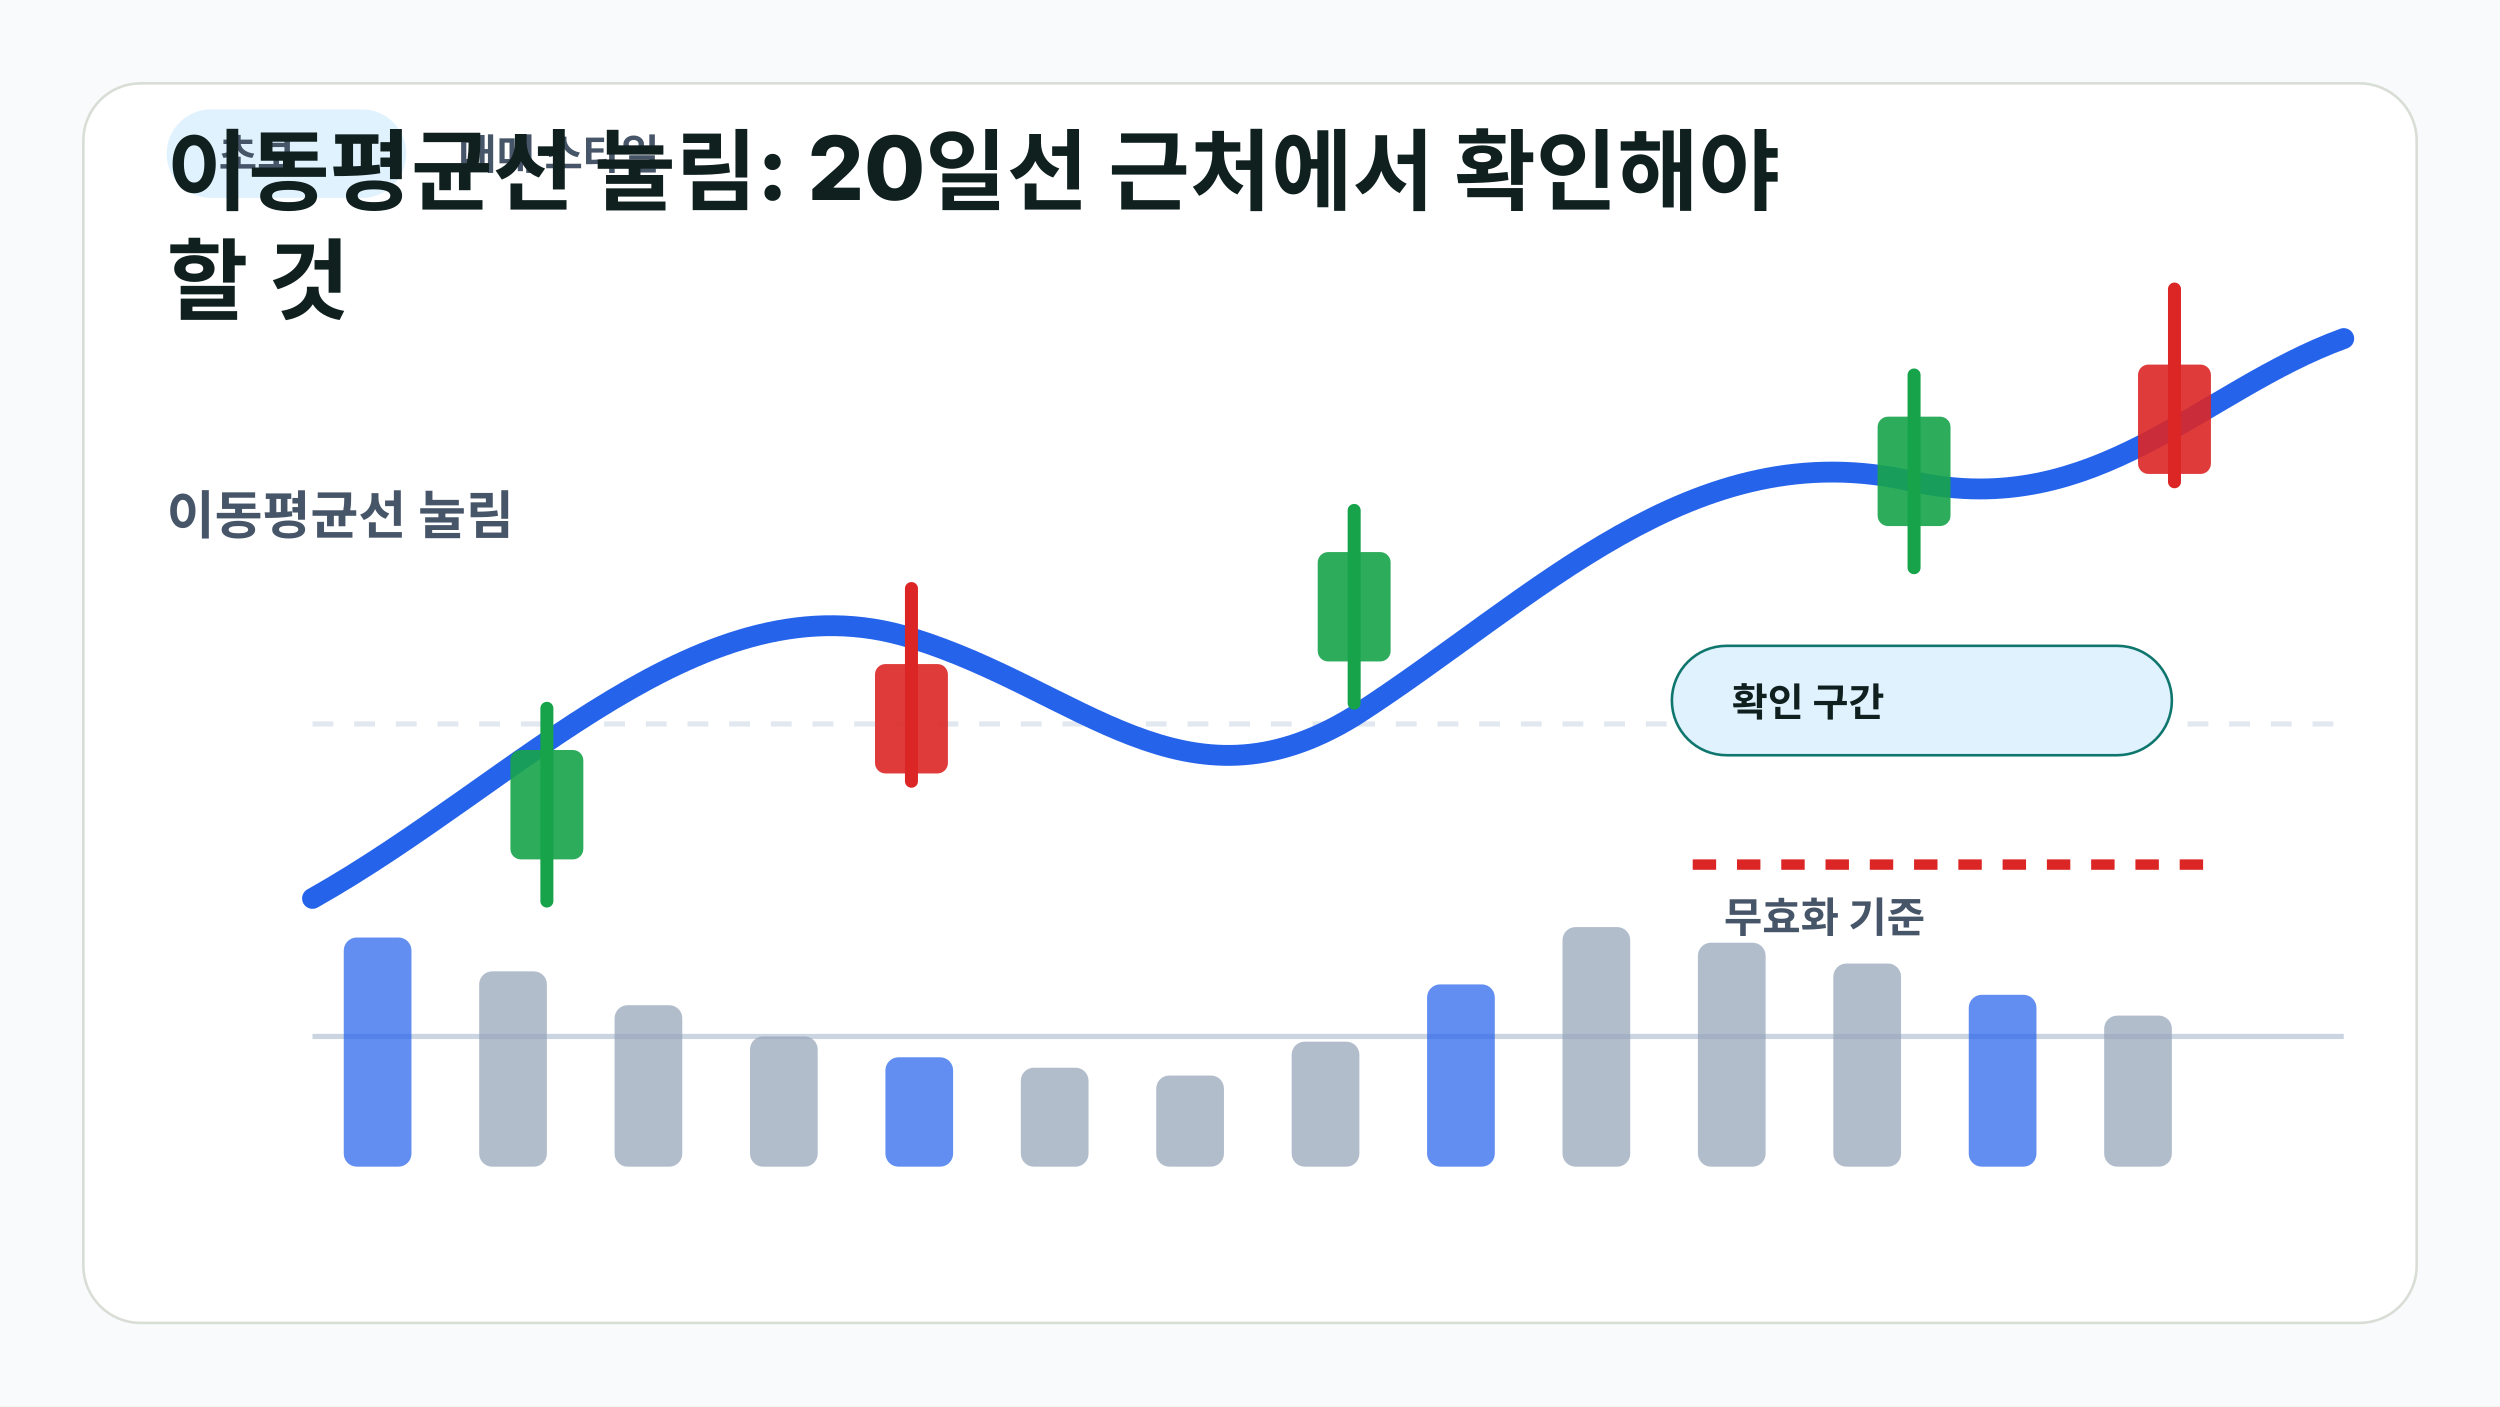
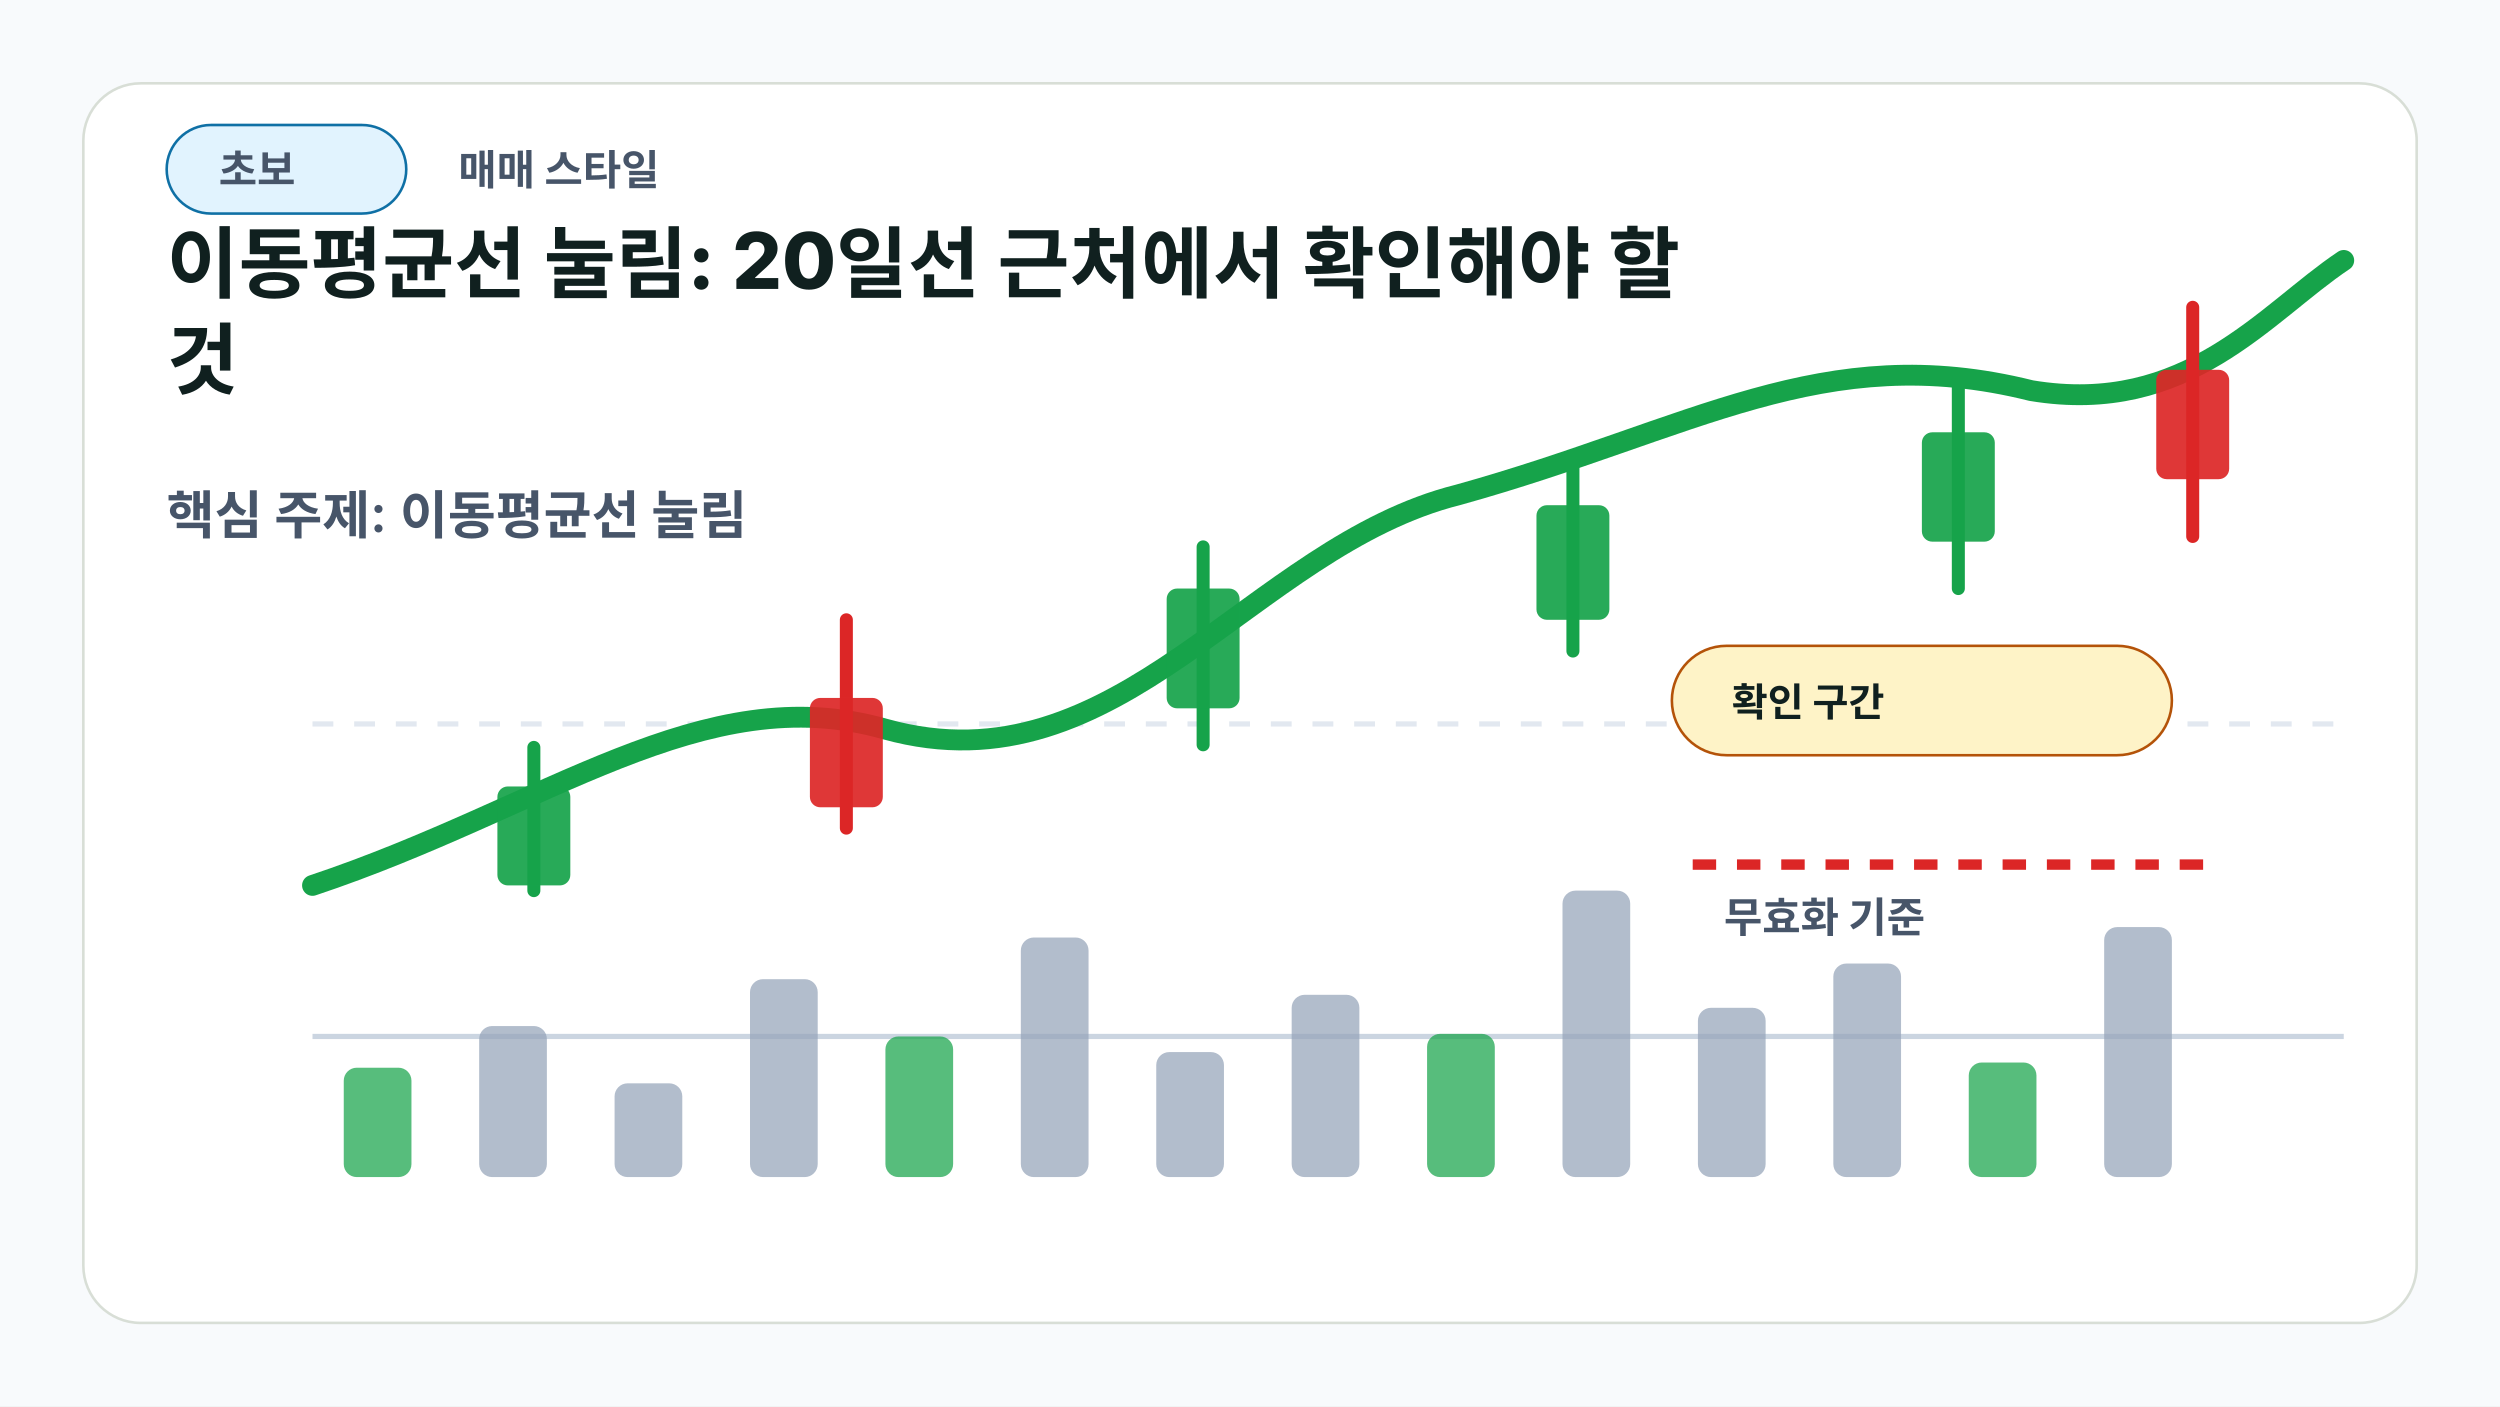
<svg xmlns="http://www.w3.org/2000/svg" width="960" height="540" viewBox="0 0 960 540" role="img" aria-labelledby="title desc">
-   <style>.title{font:800 34px system-ui,-apple-system,Segoe UI,sans-serif;fill:#10201f}.item{font:600 20px system-ui,-apple-system,Segoe UI,sans-serif;fill:#475569}.small{font:700 16px system-ui,-apple-system,Segoe UI,sans-serif;fill:#475569}.label{font:800 15px system-ui,-apple-system,Segoe UI,sans-serif;fill:#10201f}</style>
+   <style>.title{font:800 30px system-ui,-apple-system,Segoe UI,sans-serif;fill:#10201f}.item{font:600 20px system-ui,-apple-system,Segoe UI,sans-serif;fill:#475569}.small{font:700 16px system-ui,-apple-system,Segoe UI,sans-serif;fill:#475569}.label{font:800 15px system-ui,-apple-system,Segoe UI,sans-serif;fill:#10201f}</style>
  <rect width="960" height="540" fill="#f8fafc" />
  <rect x="32" y="32" width="896" height="476" rx="22" fill="white" stroke="#d8ded6" />
-   <rect x="64" y="42" width="92" height="34" rx="17" fill="#e0f2fe" />
-   <text x="84" y="65" class="small">초보</text>
-   <text x="176" y="65" class="small">매매 스타일</text>
-   <text x="64" y="78" class="title">이동평균선 눌림: 20일선 근처에서 확인해야 </text>
-   <text x="64" y="120" class="title">할 것</text>
-   <text x="64" y="205" class="item">이동평균선 눌림</text>
+   <rect x="64" y="48" width="92" height="34" rx="17" fill="#e0f2fe" stroke="#0369a1" opacity="0.95" />
+   <text x="84" y="71" class="small">초보</text>
+   <text x="176" y="71" class="small">매매 스타일</text>
+   <text x="64" y="112" class="title">이동평균선 눌림: 20일선 근처에서 확인해야 할</text>
+   <text x="64" y="149" class="title">것</text>
+   <text x="64" y="205" class="item">핵심 주제: 이동평균선 눌림</text>
  <g transform="translate(0,0)">
    <line x1="120" y1="398" x2="900" y2="398" stroke="#cbd5e1" stroke-width="2" />
    <line x1="120" y1="278" x2="900" y2="278" stroke="#e2e8f0" stroke-width="2" stroke-dasharray="8 8" />
-     <path d="M120 345 C200 300 270 220 350 245 C415 265 455 315 520 275 C590 230 650 165 735 185 C805 200 845 150 900 130" fill="none" stroke="#2563eb" stroke-width="8" stroke-linecap="round" stroke-linejoin="round" />
-     <line x1="210" y1="272" x2="210" y2="346" stroke="#16a34a" stroke-width="5" stroke-linecap="round" />
-     <rect x="196" y="288" width="28" height="42" rx="4" fill="#16a34a" opacity="0.9" />
-     <line x1="350" y1="226" x2="350" y2="300" stroke="#dc2626" stroke-width="5" stroke-linecap="round" />
-     <rect x="336" y="255" width="28" height="42" rx="4" fill="#dc2626" opacity="0.9" />
-     <line x1="520" y1="196" x2="520" y2="270" stroke="#16a34a" stroke-width="5" stroke-linecap="round" />
-     <rect x="506" y="212" width="28" height="42" rx="4" fill="#16a34a" opacity="0.9" />
-     <line x1="735" y1="144" x2="735" y2="218" stroke="#16a34a" stroke-width="5" stroke-linecap="round" />
-     <rect x="721" y="160" width="28" height="42" rx="4" fill="#16a34a" opacity="0.9" />
-     <line x1="835" y1="111" x2="835" y2="185" stroke="#dc2626" stroke-width="5" stroke-linecap="round" />
-     <rect x="821" y="140" width="28" height="42" rx="4" fill="#dc2626" opacity="0.9" />
-     <rect x="132" y="360" width="26" height="88" rx="5" fill="#2563eb" opacity="0.72" />
-     <rect x="184" y="373" width="26" height="75" rx="5" fill="#94a3b8" opacity="0.72" />
-     <rect x="236" y="386" width="26" height="62" rx="5" fill="#94a3b8" opacity="0.72" />
-     <rect x="288" y="398" width="26" height="50" rx="5" fill="#94a3b8" opacity="0.72" />
-     <rect x="340" y="406" width="26" height="42" rx="5" fill="#2563eb" opacity="0.72" />
-     <rect x="392" y="410" width="26" height="38" rx="5" fill="#94a3b8" opacity="0.72" />
-     <rect x="444" y="413" width="26" height="35" rx="5" fill="#94a3b8" opacity="0.72" />
-     <rect x="496" y="400" width="26" height="48" rx="5" fill="#94a3b8" opacity="0.72" />
-     <rect x="548" y="378" width="26" height="70" rx="5" fill="#2563eb" opacity="0.72" />
-     <rect x="600" y="356" width="26" height="92" rx="5" fill="#94a3b8" opacity="0.72" />
-     <rect x="652" y="362" width="26" height="86" rx="5" fill="#94a3b8" opacity="0.72" />
-     <rect x="704" y="370" width="26" height="78" rx="5" fill="#94a3b8" opacity="0.72" />
-     <rect x="756" y="382" width="26" height="66" rx="5" fill="#2563eb" opacity="0.72" />
-     <rect x="808" y="390" width="26" height="58" rx="5" fill="#94a3b8" opacity="0.72" />
-     <rect x="642" y="248" width="192" height="42" rx="21" fill="#e0f2fe" stroke="#0f766e" />
+     <path d="M120 340 C210 310 270 260 340 280 C430 305 480 210 560 190 C650 165 700 130 780 150 C840 160 870 120 900 100" fill="none" stroke="#16a34a" stroke-width="8" stroke-linecap="round" stroke-linejoin="round" />
+     <line x1="205" y1="287" x2="205" y2="342" stroke="#16a34a" stroke-width="5" stroke-linecap="round" />
+     <rect x="191" y="302" width="28" height="38" rx="4" fill="#16a34a" opacity="0.92" />
+     <line x1="325" y1="238" x2="325" y2="318" stroke="#dc2626" stroke-width="5" stroke-linecap="round" />
+     <rect x="311" y="268" width="28" height="42" rx="4" fill="#dc2626" opacity="0.92" />
+     <line x1="462" y1="210" x2="462" y2="286" stroke="#16a34a" stroke-width="5" stroke-linecap="round" />
+     <rect x="448" y="226" width="28" height="46" rx="4" fill="#16a34a" opacity="0.92" />
+     <line x1="604" y1="176" x2="604" y2="250" stroke="#16a34a" stroke-width="5" stroke-linecap="round" />
+     <rect x="590" y="194" width="28" height="44" rx="4" fill="#16a34a" opacity="0.92" />
+     <line x1="752" y1="146" x2="752" y2="226" stroke="#16a34a" stroke-width="5" stroke-linecap="round" />
+     <rect x="738" y="166" width="28" height="42" rx="4" fill="#16a34a" opacity="0.92" />
+     <line x1="842" y1="118" x2="842" y2="206" stroke="#dc2626" stroke-width="5" stroke-linecap="round" />
+     <rect x="828" y="142" width="28" height="42" rx="4" fill="#dc2626" opacity="0.92" />
+     <rect x="132" y="410" width="26" height="42" rx="5" fill="#16a34a" opacity="0.72" />
+     <rect x="184" y="394" width="26" height="58" rx="5" fill="#94a3b8" opacity="0.72" />
+     <rect x="236" y="416" width="26" height="36" rx="5" fill="#94a3b8" opacity="0.72" />
+     <rect x="288" y="376" width="26" height="76" rx="5" fill="#94a3b8" opacity="0.72" />
+     <rect x="340" y="398" width="26" height="54" rx="5" fill="#16a34a" opacity="0.72" />
+     <rect x="392" y="360" width="26" height="92" rx="5" fill="#94a3b8" opacity="0.72" />
+     <rect x="444" y="404" width="26" height="48" rx="5" fill="#94a3b8" opacity="0.72" />
+     <rect x="496" y="382" width="26" height="70" rx="5" fill="#94a3b8" opacity="0.72" />
+     <rect x="548" y="397" width="26" height="55" rx="5" fill="#16a34a" opacity="0.72" />
+     <rect x="600" y="342" width="26" height="110" rx="5" fill="#94a3b8" opacity="0.72" />
+     <rect x="652" y="387" width="26" height="65" rx="5" fill="#94a3b8" opacity="0.72" />
+     <rect x="704" y="370" width="26" height="82" rx="5" fill="#94a3b8" opacity="0.72" />
+     <rect x="756" y="408" width="26" height="44" rx="5" fill="#16a34a" opacity="0.72" />
+     <rect x="808" y="356" width="26" height="96" rx="5" fill="#94a3b8" opacity="0.72" />
+     <rect x="642" y="248" width="192" height="42" rx="21" fill="#fef3c7" stroke="#b45309" />
    <text x="665" y="275" class="label">확인 구간</text>
    <line x1="650" y1="332" x2="852" y2="332" stroke="#dc2626" stroke-width="4" stroke-dasharray="9 8" />
    <text x="662" y="358" class="small">무효화 기준</text>
  </g>
</svg>
